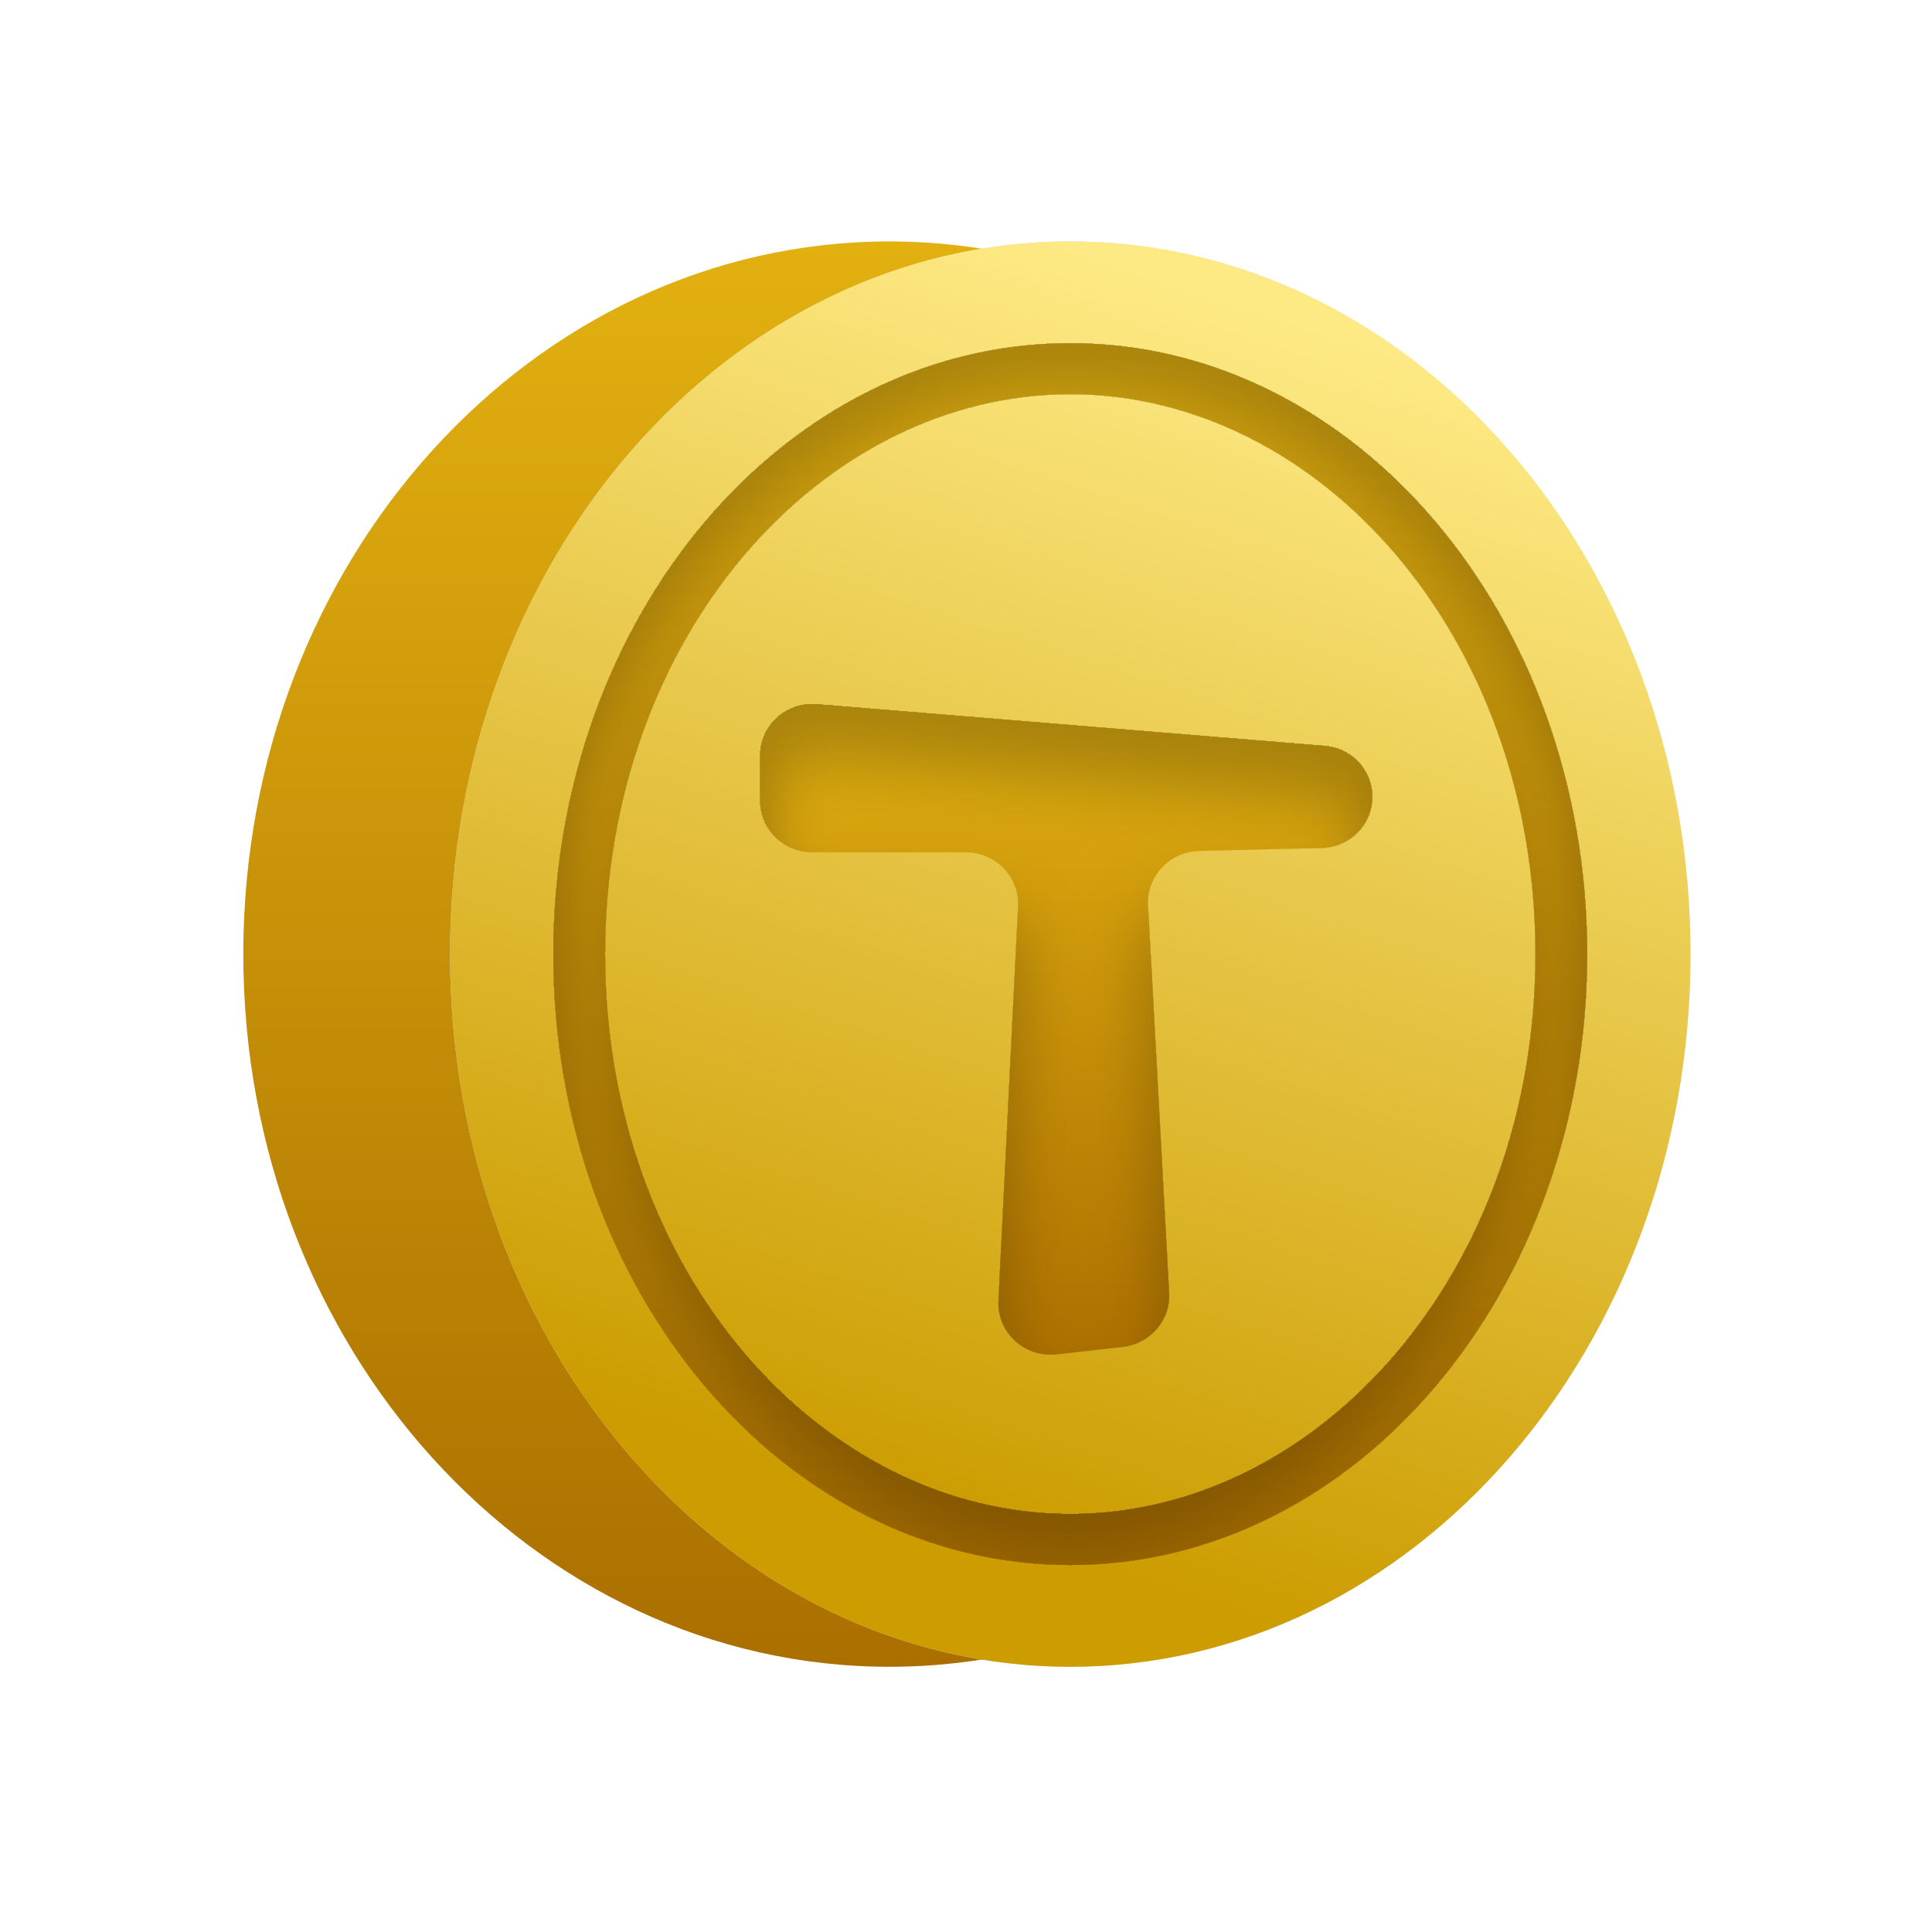
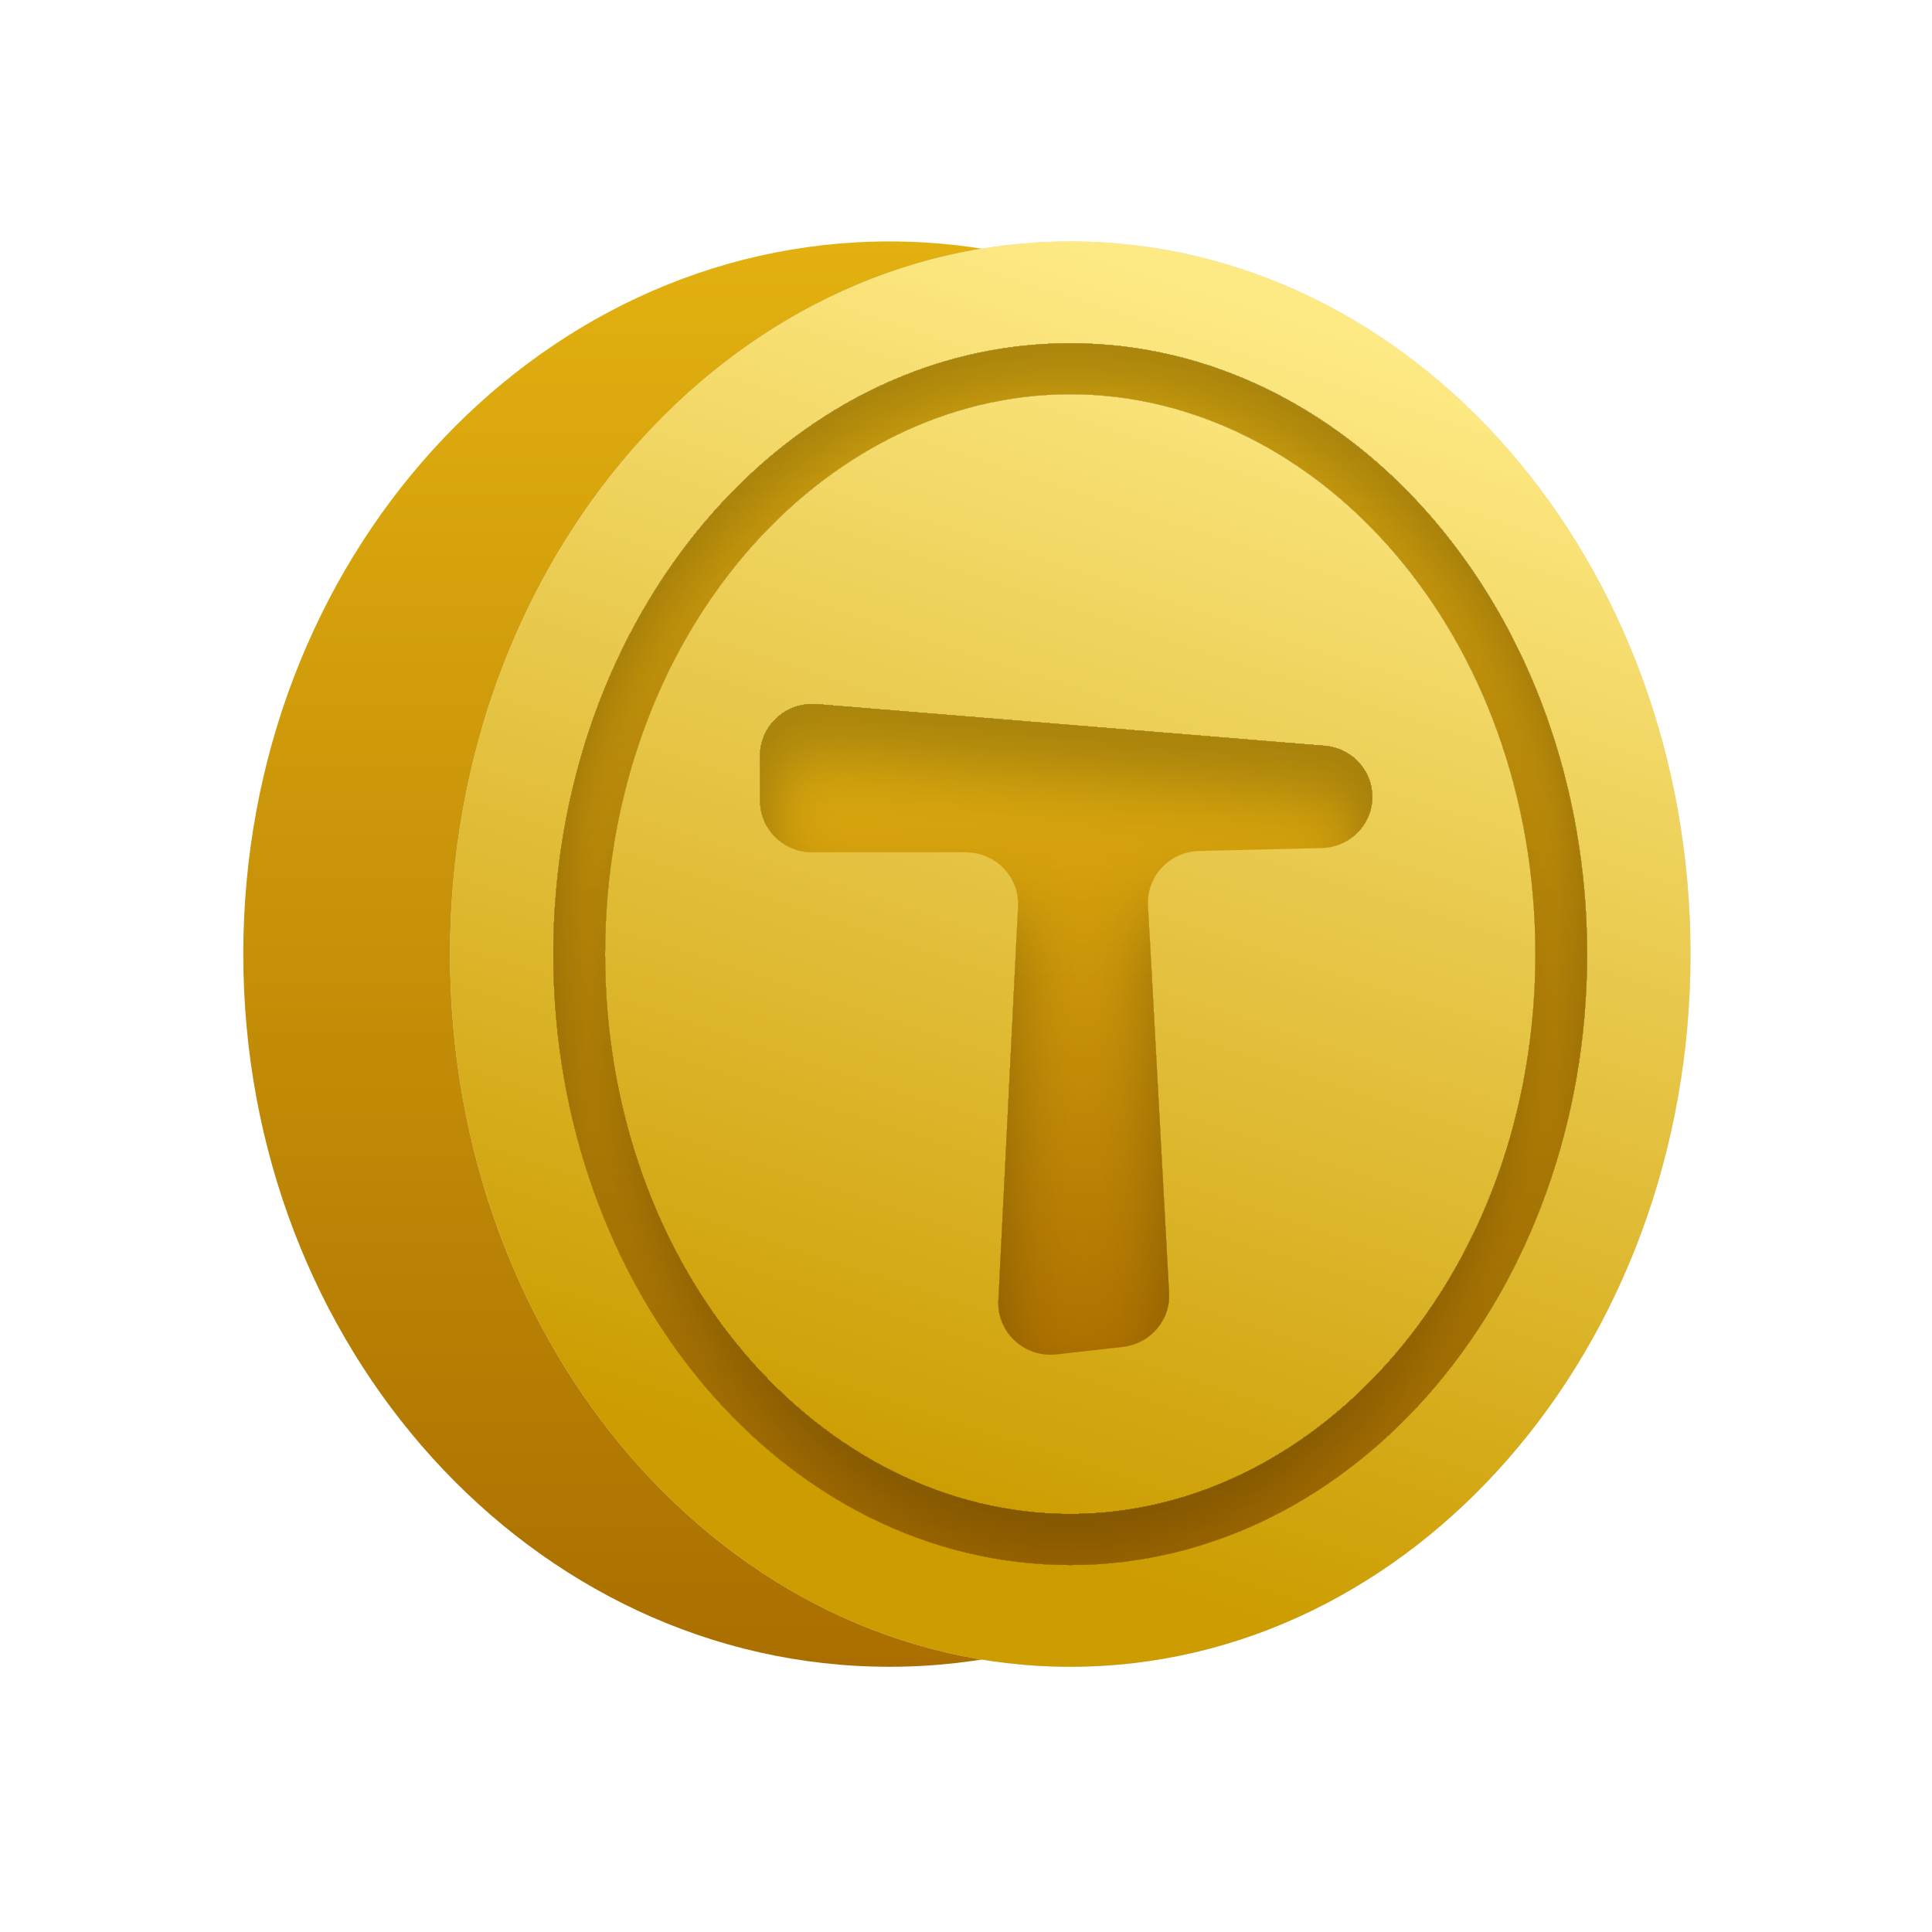
<svg xmlns="http://www.w3.org/2000/svg" width="32" height="32" viewBox="0 0 32 32" fill="none">
-   <ellipse cx="10.701" cy="11.804" rx="10.701" ry="11.804" transform="matrix(-1 0 0 1 25.4319 3.99908)" fill="url(#paint0_linear_342_35)" />
-   <ellipse cx="10.273" cy="11.804" rx="10.273" ry="11.804" transform="matrix(-1 0 0 1 28 3.99908)" fill="#D9D9D9" />
-   <ellipse cx="10.273" cy="11.804" rx="10.273" ry="11.804" transform="matrix(-1 0 0 1 28 3.99908)" fill="url(#paint1_linear_342_35)" />
-   <g filter="url(#filter0_i_342_35)">
-     <path d="M10.022 15.803C10.022 10.53 13.611 6.529 17.727 6.529C21.843 6.529 25.432 10.53 25.432 15.803C25.432 21.076 21.843 25.077 17.727 25.077V25.921C22.455 25.921 26.288 21.391 26.288 15.803C26.288 10.215 22.455 5.685 17.727 5.685C12.999 5.685 9.166 10.215 9.166 15.803C9.166 21.391 12.999 25.921 17.727 25.921V25.077C13.611 25.077 10.022 21.076 10.022 15.803Z" fill="url(#paint2_linear_342_35)" />
+   <ellipse cx="10.701" cy="11.804" rx="10.701" ry="11.804" transform="matrix(-1 0 0 1 25.4316 3.99902)" fill="url(#paint0_linear_4388_23660)" />
+   <ellipse cx="10.273" cy="11.804" rx="10.273" ry="11.804" transform="matrix(-1 0 0 1 28 3.99902)" fill="#D9D9D9" />
+   <ellipse cx="10.273" cy="11.804" rx="10.273" ry="11.804" transform="matrix(-1 0 0 1 28 3.99902)" fill="url(#paint1_linear_4388_23660)" />
+   <g filter="url(#filter0_i_4388_23660)">
+     <path d="M10.022 15.803C10.022 10.53 13.611 6.529 17.726 6.529C21.842 6.529 25.431 10.53 25.431 15.803C25.431 21.076 21.842 25.077 17.726 25.077V25.921C22.454 25.921 26.287 21.391 26.287 15.803C26.287 10.215 22.454 5.686 17.726 5.686C12.998 5.686 9.166 10.215 9.166 15.803C9.166 21.391 12.998 25.921 17.726 25.921V25.077C13.611 25.077 10.022 21.076 10.022 15.803Z" fill="url(#paint2_linear_4388_23660)" />
  </g>
-   <g filter="url(#filter1_i_342_35)">
-     <path d="M12.591 13.26V12.518C12.591 12.017 13.025 11.623 13.532 11.665L21.94 12.355C22.439 12.396 22.797 12.845 22.718 13.332C22.653 13.735 22.305 14.036 21.89 14.046L19.861 14.095C19.372 14.107 18.989 14.515 19.015 14.997L19.364 21.413C19.389 21.865 19.052 22.258 18.595 22.309L17.505 22.433C16.972 22.493 16.511 22.068 16.538 21.54L16.863 15.015C16.888 14.526 16.492 14.117 15.995 14.117H13.46C12.98 14.117 12.591 13.733 12.591 13.26Z" fill="url(#paint3_linear_342_35)" />
+   <g filter="url(#filter1_i_4388_23660)">
+     <path d="M12.59 13.26V12.518C12.59 12.017 13.025 11.623 13.531 11.664L21.939 12.354C22.438 12.395 22.796 12.845 22.718 13.332C22.652 13.735 22.304 14.036 21.889 14.046L19.861 14.095C19.371 14.107 18.988 14.515 19.014 14.997L19.363 21.413C19.388 21.865 19.051 22.258 18.594 22.309L17.504 22.433C16.971 22.493 16.511 22.068 16.537 21.54L16.863 15.015C16.887 14.526 16.491 14.117 15.994 14.117H13.459C12.979 14.117 12.59 13.733 12.59 13.26Z" fill="url(#paint3_linear_4388_23660)" />
  </g>
  <defs>
-     <filter id="filter0_i_342_35" x="9.166" y="5.685" width="17.122" height="21.09" filterUnits="userSpaceOnUse" color-interpolation-filters="sRGB">
+     <filter id="filter0_i_4388_23660" x="9.166" y="5.686" width="17.121" height="21.09" filterUnits="userSpaceOnUse" color-interpolation-filters="sRGB">
      <feFlood flood-opacity="0" result="BackgroundImageFix" />
      <feBlend mode="normal" in="SourceGraphic" in2="BackgroundImageFix" result="shape" />
      <feColorMatrix in="SourceAlpha" type="matrix" values="0 0 0 0 0 0 0 0 0 0 0 0 0 0 0 0 0 0 127 0" result="hardAlpha" />
      <feOffset dy="0.855" />
      <feGaussianBlur stdDeviation="0.556" />
      <feComposite in2="hardAlpha" operator="arithmetic" k2="-1" k3="1" />
      <feColorMatrix type="matrix" values="0 0 0 0 0 0 0 0 0 0 0 0 0 0 0 0 0 0 0.25 0" />
-       <feBlend mode="normal" in2="shape" result="effect1_innerShadow_342_35" />
+       <feBlend mode="normal" in2="shape" result="effect1_innerShadow_4388_23660" />
    </filter>
-     <filter id="filter1_i_342_35" x="12.591" y="11.662" width="10.138" height="11.632" filterUnits="userSpaceOnUse" color-interpolation-filters="sRGB">
+     <filter id="filter1_i_4388_23660" x="12.59" y="11.661" width="10.139" height="11.632" filterUnits="userSpaceOnUse" color-interpolation-filters="sRGB">
      <feFlood flood-opacity="0" result="BackgroundImageFix" />
      <feBlend mode="normal" in="SourceGraphic" in2="BackgroundImageFix" result="shape" />
      <feColorMatrix in="SourceAlpha" type="matrix" values="0 0 0 0 0 0 0 0 0 0 0 0 0 0 0 0 0 0 127 0" result="hardAlpha" />
      <feOffset dy="0.855" />
      <feGaussianBlur stdDeviation="0.556" />
      <feComposite in2="hardAlpha" operator="arithmetic" k2="-1" k3="1" />
      <feColorMatrix type="matrix" values="0 0 0 0 0 0 0 0 0 0 0 0 0 0 0 0 0 0 0.25 0" />
-       <feBlend mode="normal" in2="shape" result="effect1_innerShadow_342_35" />
+       <feBlend mode="normal" in2="shape" result="effect1_innerShadow_4388_23660" />
    </filter>
-     <linearGradient id="paint0_linear_342_35" x1="10.701" y1="0" x2="10.701" y2="23.608" gradientUnits="userSpaceOnUse">
+     <linearGradient id="paint0_linear_4388_23660" x1="10.701" y1="0" x2="10.701" y2="23.608" gradientUnits="userSpaceOnUse">
      <stop stop-color="#E2B110" />
      <stop offset="1" stop-color="#AA6F00" />
    </linearGradient>
-     <linearGradient id="paint1_linear_342_35" x1="10.128" y1="-1.74855e-06" x2="16.655" y2="19.854" gradientUnits="userSpaceOnUse">
+     <linearGradient id="paint1_linear_4388_23660" x1="10.128" y1="-1.74855e-06" x2="16.655" y2="19.854" gradientUnits="userSpaceOnUse">
      <stop stop-color="#FEEA85" />
      <stop offset="1" stop-color="#CC9C00" />
    </linearGradient>
-     <linearGradient id="paint2_linear_342_35" x1="17.727" y1="5.685" x2="17.727" y2="25.921" gradientUnits="userSpaceOnUse">
+     <linearGradient id="paint2_linear_4388_23660" x1="17.726" y1="5.686" x2="17.726" y2="25.921" gradientUnits="userSpaceOnUse">
      <stop stop-color="#E1B010" />
      <stop offset="1" stop-color="#AC7000" />
    </linearGradient>
-     <linearGradient id="paint3_linear_342_35" x1="17.727" y1="11.587" x2="17.727" y2="22.548" gradientUnits="userSpaceOnUse">
+     <linearGradient id="paint3_linear_4388_23660" x1="17.726" y1="11.587" x2="17.726" y2="22.548" gradientUnits="userSpaceOnUse">
      <stop stop-color="#E1B010" />
      <stop offset="1" stop-color="#AC7000" />
    </linearGradient>
  </defs>
</svg>
